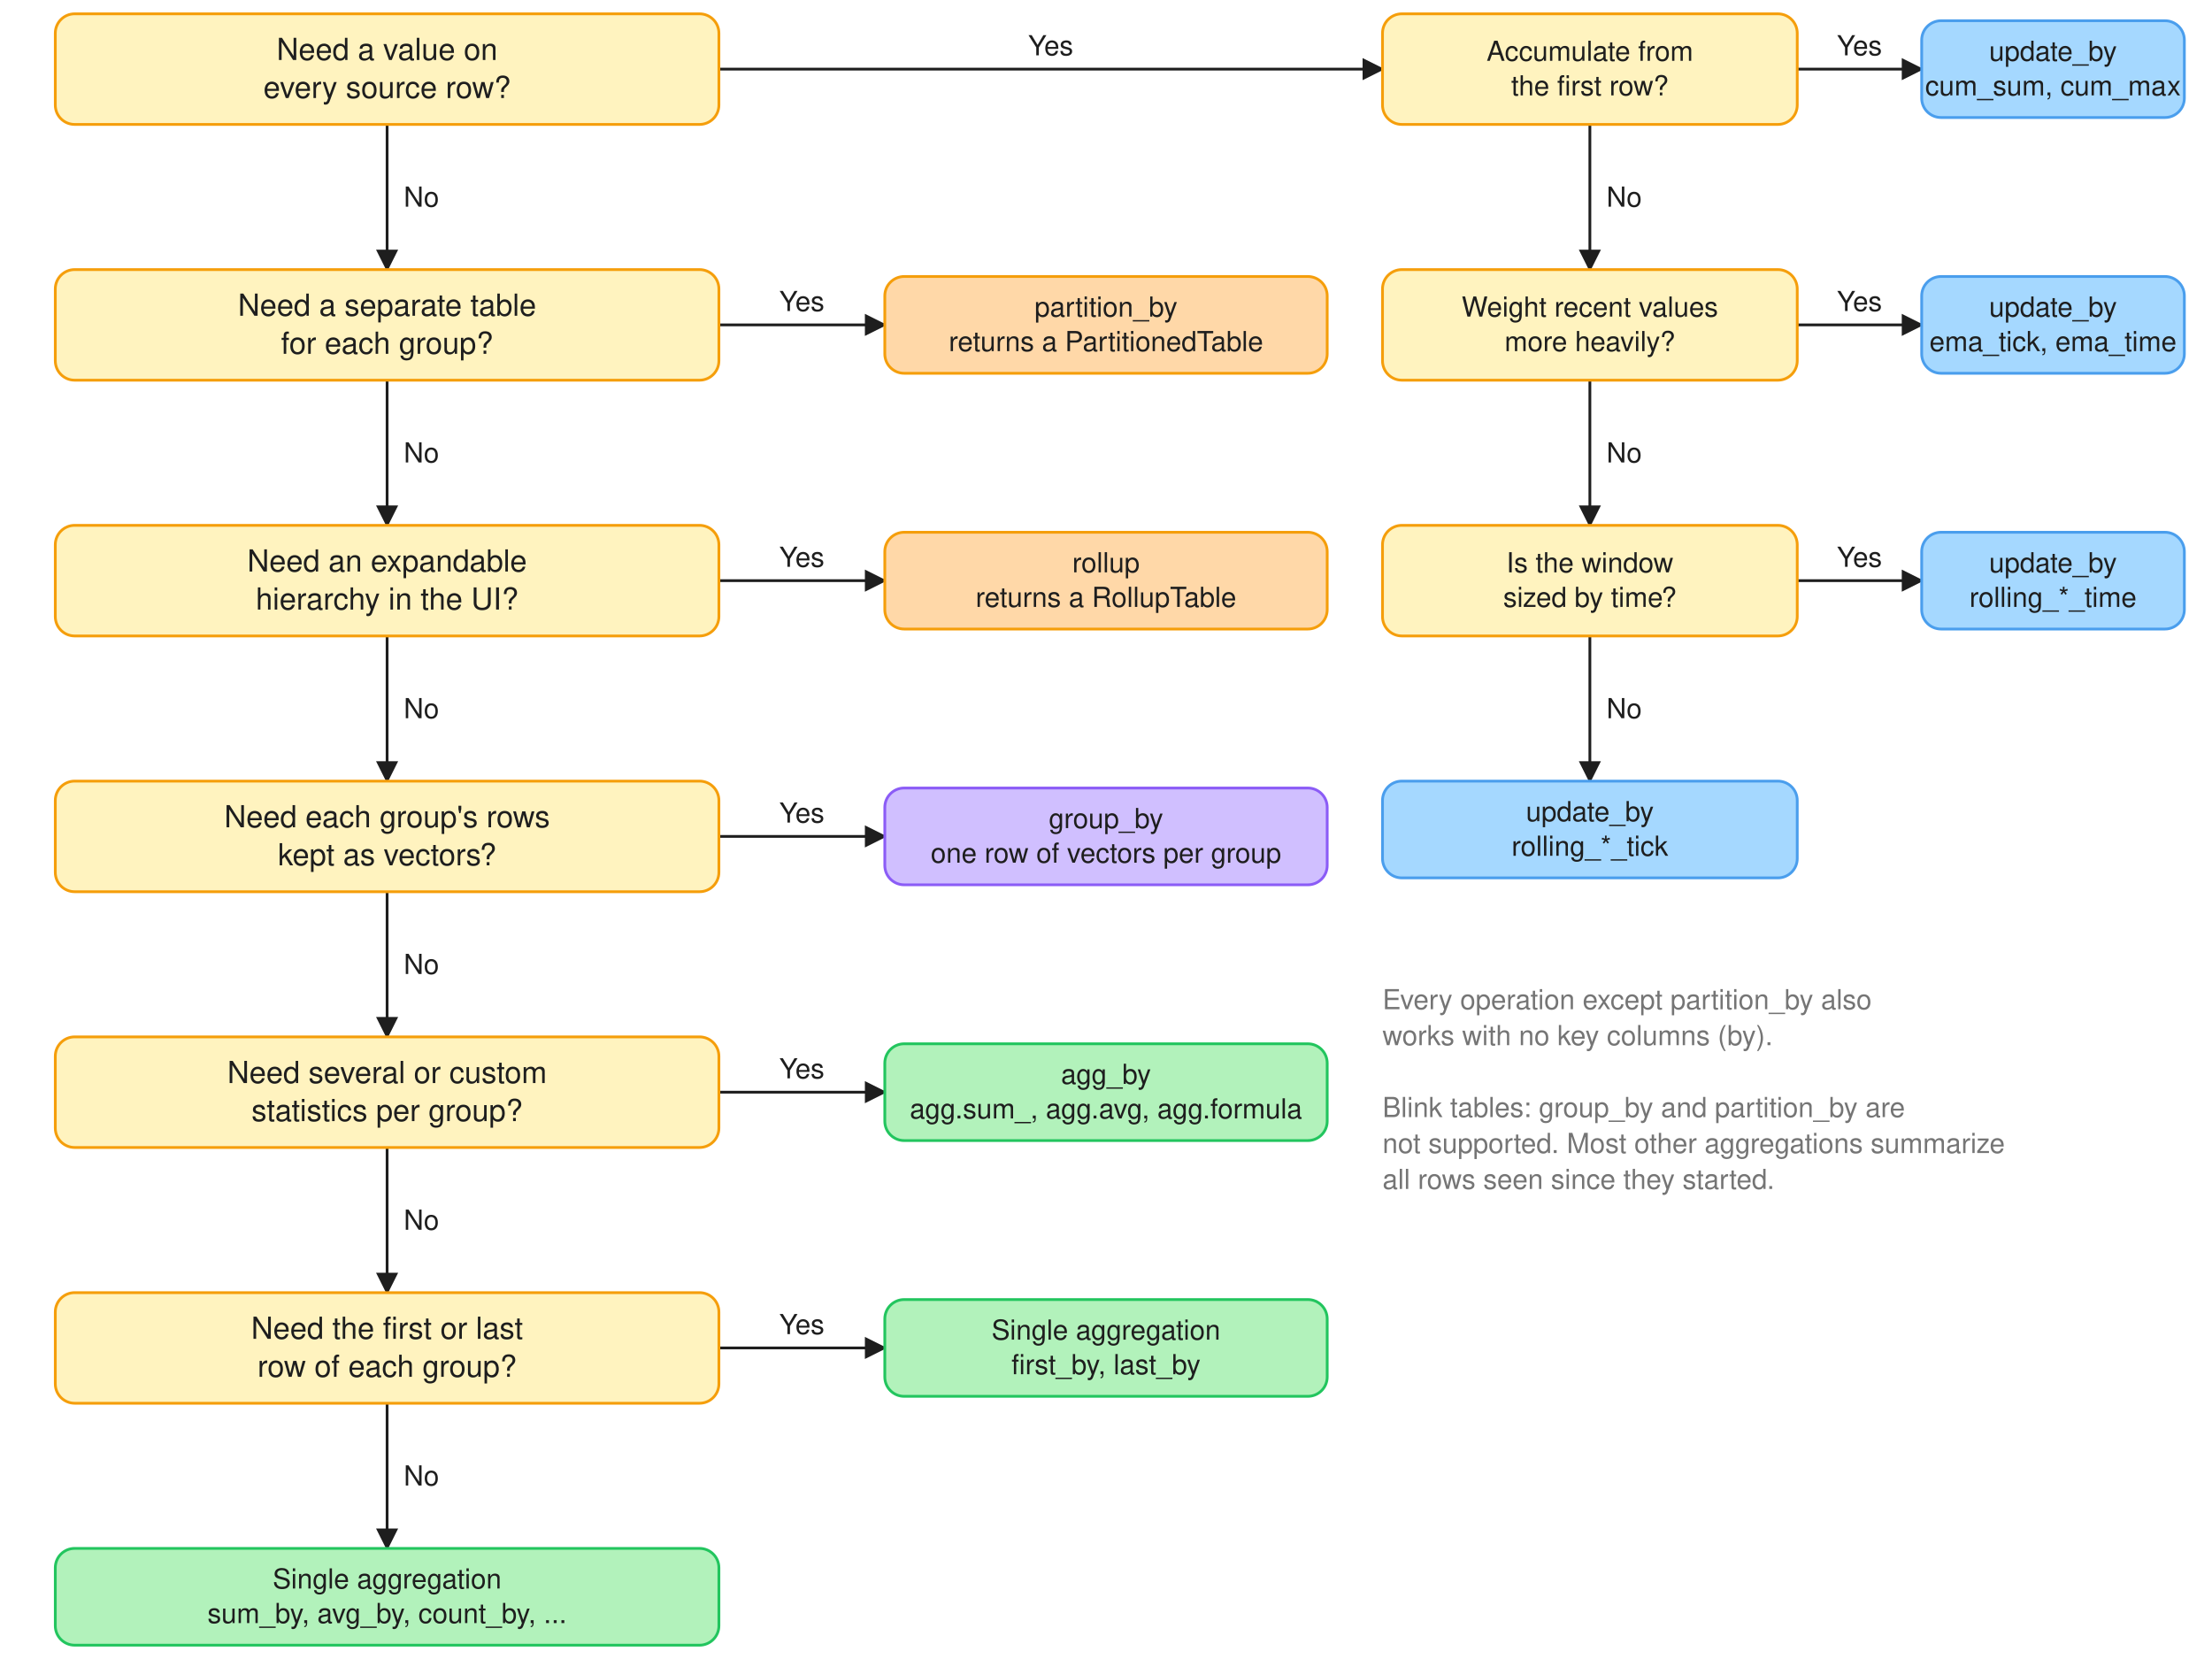
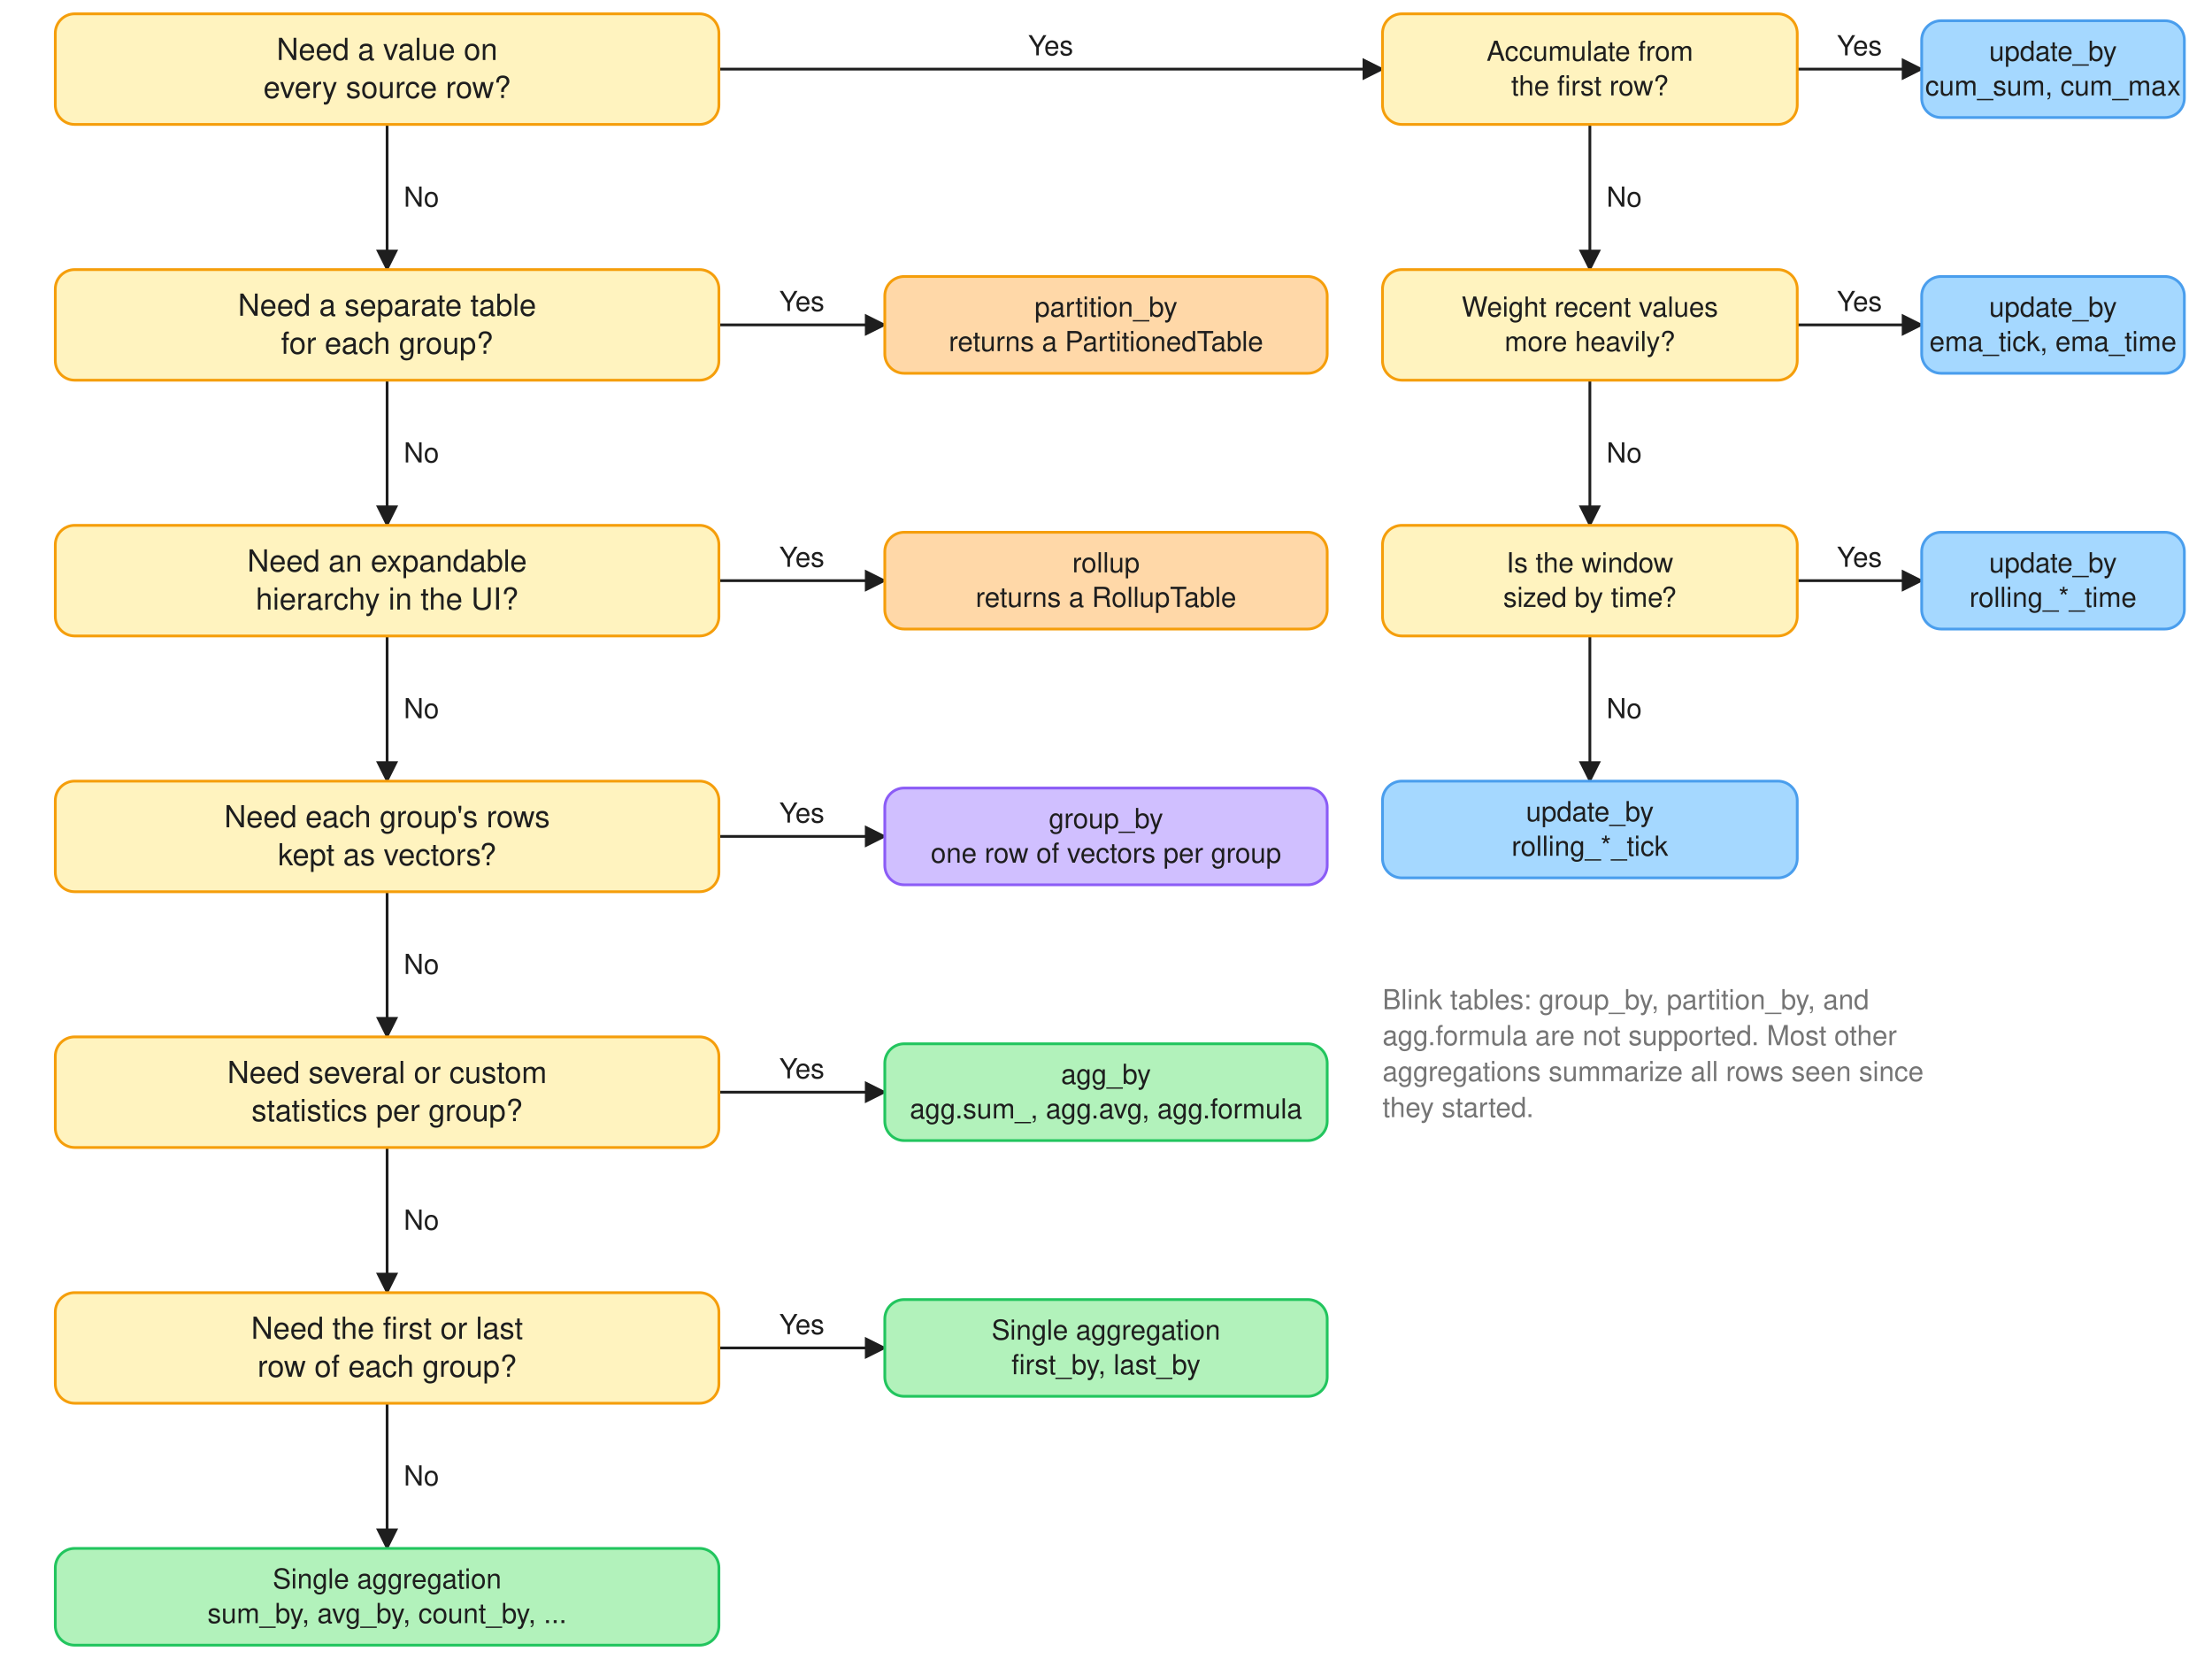
- <svg xmlns="http://www.w3.org/2000/svg" viewBox="0 0 1600 1200" width="1600" height="1200" font-family="Helvetica, Arial, sans-serif">
+ <svg xmlns="http://www.w3.org/2000/svg" viewBox="0 0 1600 1200" width="1600" height="1200" font-family="Helvetica, Arial, sans-serif" role="img" aria-labelledby="chart-title">
  <defs>
    <marker id="a" viewBox="0 0 10 10" refX="9" refY="5" markerWidth="8" markerHeight="8" orient="auto-start-reverse">
      <path d="M0,0 L10,5 L0,10 z" fill="#1e1e1e" />
    </marker>
  </defs>
  <rect width="1600" height="1200" fill="#ffffff" />
  <line x1="280" y1="90" x2="280" y2="195" stroke="#1e1e1e" stroke-width="2" marker-end="url(#a)" />
  <text x="292.0" y="149.5" font-size="20" fill="#1e1e1e">No</text>
  <line x1="280" y1="275" x2="280" y2="380" stroke="#1e1e1e" stroke-width="2" marker-end="url(#a)" />
  <text x="292.0" y="334.5" font-size="20" fill="#1e1e1e">No</text>
  <line x1="280" y1="460" x2="280" y2="565" stroke="#1e1e1e" stroke-width="2" marker-end="url(#a)" />
  <text x="292.0" y="519.5" font-size="20" fill="#1e1e1e">No</text>
  <line x1="280" y1="645" x2="280" y2="750" stroke="#1e1e1e" stroke-width="2" marker-end="url(#a)" />
  <text x="292.0" y="704.5" font-size="20" fill="#1e1e1e">No</text>
  <line x1="280" y1="830" x2="280" y2="935" stroke="#1e1e1e" stroke-width="2" marker-end="url(#a)" />
  <text x="292.0" y="889.5" font-size="20" fill="#1e1e1e">No</text>
  <line x1="520" y1="235" x2="640" y2="235" stroke="#1e1e1e" stroke-width="2" marker-end="url(#a)" />
  <text x="580.0" y="225.0" font-size="20" fill="#1e1e1e" text-anchor="middle">Yes</text>
  <line x1="520" y1="420" x2="640" y2="420" stroke="#1e1e1e" stroke-width="2" marker-end="url(#a)" />
  <text x="580.0" y="410.0" font-size="20" fill="#1e1e1e" text-anchor="middle">Yes</text>
  <line x1="520" y1="605" x2="640" y2="605" stroke="#1e1e1e" stroke-width="2" marker-end="url(#a)" />
  <text x="580.0" y="595.0" font-size="20" fill="#1e1e1e" text-anchor="middle">Yes</text>
  <line x1="520" y1="790" x2="640" y2="790" stroke="#1e1e1e" stroke-width="2" marker-end="url(#a)" />
  <text x="580.0" y="780.0" font-size="20" fill="#1e1e1e" text-anchor="middle">Yes</text>
  <line x1="520" y1="975" x2="640" y2="975" stroke="#1e1e1e" stroke-width="2" marker-end="url(#a)" />
  <text x="580.0" y="965.0" font-size="20" fill="#1e1e1e" text-anchor="middle">Yes</text>
  <line x1="280" y1="1015" x2="280" y2="1120" stroke="#1e1e1e" stroke-width="2" marker-end="url(#a)" />
  <text x="292.0" y="1074.5" font-size="20" fill="#1e1e1e">No</text>
  <line x1="520" y1="50" x2="1000" y2="50" stroke="#1e1e1e" stroke-width="2" marker-end="url(#a)" />
  <text x="760.0" y="40.0" font-size="20" fill="#1e1e1e" text-anchor="middle">Yes</text>
  <line x1="1150" y1="90" x2="1150" y2="195" stroke="#1e1e1e" stroke-width="2" marker-end="url(#a)" />
  <text x="1162.0" y="149.5" font-size="20" fill="#1e1e1e">No</text>
  <line x1="1150" y1="275" x2="1150" y2="380" stroke="#1e1e1e" stroke-width="2" marker-end="url(#a)" />
  <text x="1162.0" y="334.5" font-size="20" fill="#1e1e1e">No</text>
  <line x1="1150" y1="460" x2="1150" y2="565" stroke="#1e1e1e" stroke-width="2" marker-end="url(#a)" />
  <text x="1162.0" y="519.5" font-size="20" fill="#1e1e1e">No</text>
  <line x1="1300" y1="50" x2="1390" y2="50" stroke="#1e1e1e" stroke-width="2" marker-end="url(#a)" />
  <text x="1345.0" y="40.0" font-size="20" fill="#1e1e1e" text-anchor="middle">Yes</text>
  <line x1="1300" y1="235" x2="1390" y2="235" stroke="#1e1e1e" stroke-width="2" marker-end="url(#a)" />
  <text x="1345.0" y="225.0" font-size="20" fill="#1e1e1e" text-anchor="middle">Yes</text>
  <line x1="1300" y1="420" x2="1390" y2="420" stroke="#1e1e1e" stroke-width="2" marker-end="url(#a)" />
  <text x="1345.0" y="410.0" font-size="20" fill="#1e1e1e" text-anchor="middle">Yes</text>
  <rect x="40" y="10" width="480" height="80" rx="14" fill="#fff3bf" stroke="#f59e0b" stroke-width="2" />
  <text x="280.0" y="43.4" font-size="22" fill="#1e1e1e" text-anchor="middle">Need a value on</text>
  <text x="280.0" y="70.9" font-size="22" fill="#1e1e1e" text-anchor="middle">every source row?</text>
  <rect x="40" y="195" width="480" height="80" rx="14" fill="#fff3bf" stroke="#f59e0b" stroke-width="2" />
  <text x="280.0" y="228.4" font-size="22" fill="#1e1e1e" text-anchor="middle">Need a separate table</text>
  <text x="280.0" y="255.9" font-size="22" fill="#1e1e1e" text-anchor="middle">for each group?</text>
  <rect x="40" y="380" width="480" height="80" rx="14" fill="#fff3bf" stroke="#f59e0b" stroke-width="2" />
  <text x="280.0" y="413.4" font-size="22" fill="#1e1e1e" text-anchor="middle">Need an expandable</text>
  <text x="280.0" y="440.9" font-size="22" fill="#1e1e1e" text-anchor="middle">hierarchy in the UI?</text>
  <rect x="40" y="565" width="480" height="80" rx="14" fill="#fff3bf" stroke="#f59e0b" stroke-width="2" />
  <text x="280.0" y="598.4" font-size="22" fill="#1e1e1e" text-anchor="middle">Need each group's rows</text>
  <text x="280.0" y="625.9" font-size="22" fill="#1e1e1e" text-anchor="middle">kept as vectors?</text>
  <rect x="40" y="750" width="480" height="80" rx="14" fill="#fff3bf" stroke="#f59e0b" stroke-width="2" />
  <text x="280.0" y="783.4" font-size="22" fill="#1e1e1e" text-anchor="middle">Need several or custom</text>
  <text x="280.0" y="810.9" font-size="22" fill="#1e1e1e" text-anchor="middle">statistics per group?</text>
  <rect x="40" y="935" width="480" height="80" rx="14" fill="#fff3bf" stroke="#f59e0b" stroke-width="2" />
  <text x="280.0" y="968.4" font-size="22" fill="#1e1e1e" text-anchor="middle">Need the first or last</text>
  <text x="280.0" y="995.9" font-size="22" fill="#1e1e1e" text-anchor="middle">row of each group?</text>
  <rect x="640" y="200" width="320" height="70" rx="14" fill="#ffd8a8" stroke="#f59e0b" stroke-width="2" />
  <text x="800.0" y="229.0" font-size="20" fill="#1e1e1e" text-anchor="middle">partition_by</text>
  <text x="800.0" y="254.0" font-size="20" fill="#1e1e1e" text-anchor="middle">returns a PartitionedTable</text>
  <rect x="640" y="385" width="320" height="70" rx="14" fill="#ffd8a8" stroke="#f59e0b" stroke-width="2" />
  <text x="800.0" y="414.0" font-size="20" fill="#1e1e1e" text-anchor="middle">rollup</text>
  <text x="800.0" y="439.0" font-size="20" fill="#1e1e1e" text-anchor="middle">returns a RollupTable</text>
  <rect x="640" y="570" width="320" height="70" rx="14" fill="#d0bfff" stroke="#8b5cf6" stroke-width="2" />
  <text x="800.0" y="599.0" font-size="20" fill="#1e1e1e" text-anchor="middle">group_by</text>
  <text x="800.0" y="624.0" font-size="20" fill="#1e1e1e" text-anchor="middle">one row of vectors per group</text>
  <rect x="640" y="755" width="320" height="70" rx="14" fill="#b2f2bb" stroke="#22c55e" stroke-width="2" />
  <text x="800.0" y="784.0" font-size="20" fill="#1e1e1e" text-anchor="middle">agg_by</text>
  <text x="800.0" y="809.0" font-size="20" fill="#1e1e1e" text-anchor="middle">agg.sum_, agg.avg, agg.formula</text>
  <rect x="640" y="940" width="320" height="70" rx="14" fill="#b2f2bb" stroke="#22c55e" stroke-width="2" />
  <text x="800.0" y="969.0" font-size="20" fill="#1e1e1e" text-anchor="middle">Single aggregation</text>
  <text x="800.0" y="994.0" font-size="20" fill="#1e1e1e" text-anchor="middle">first_by, last_by</text>
  <rect x="40" y="1120" width="480" height="70" rx="14" fill="#b2f2bb" stroke="#22c55e" stroke-width="2" />
  <text x="280.0" y="1149.0" font-size="20" fill="#1e1e1e" text-anchor="middle">Single aggregation</text>
  <text x="280.0" y="1174.0" font-size="20" fill="#1e1e1e" text-anchor="middle">sum_by, avg_by, count_by, ...</text>
  <rect x="1000" y="10" width="300" height="80" rx="14" fill="#fff3bf" stroke="#f59e0b" stroke-width="2" />
  <text x="1150.0" y="44.0" font-size="20" fill="#1e1e1e" text-anchor="middle">Accumulate from</text>
  <text x="1150.0" y="69.0" font-size="20" fill="#1e1e1e" text-anchor="middle">the first row?</text>
  <rect x="1000" y="195" width="300" height="80" rx="14" fill="#fff3bf" stroke="#f59e0b" stroke-width="2" />
  <text x="1150.0" y="229.0" font-size="20" fill="#1e1e1e" text-anchor="middle">Weight recent values</text>
  <text x="1150.0" y="254.0" font-size="20" fill="#1e1e1e" text-anchor="middle">more heavily?</text>
  <rect x="1000" y="380" width="300" height="80" rx="14" fill="#fff3bf" stroke="#f59e0b" stroke-width="2" />
  <text x="1150.0" y="414.0" font-size="20" fill="#1e1e1e" text-anchor="middle">Is the window</text>
  <text x="1150.0" y="439.0" font-size="20" fill="#1e1e1e" text-anchor="middle">sized by time?</text>
  <rect x="1390" y="15" width="190" height="70" rx="14" fill="#a5d8ff" stroke="#4a9eed" stroke-width="2" />
  <text x="1485.0" y="44.0" font-size="20" fill="#1e1e1e" text-anchor="middle">update_by</text>
  <text x="1485.0" y="69.0" font-size="20" fill="#1e1e1e" text-anchor="middle">cum_sum, cum_max</text>
  <rect x="1390" y="200" width="190" height="70" rx="14" fill="#a5d8ff" stroke="#4a9eed" stroke-width="2" />
  <text x="1485.0" y="229.0" font-size="20" fill="#1e1e1e" text-anchor="middle">update_by</text>
  <text x="1485.0" y="254.0" font-size="20" fill="#1e1e1e" text-anchor="middle">ema_tick, ema_time</text>
  <rect x="1390" y="385" width="190" height="70" rx="14" fill="#a5d8ff" stroke="#4a9eed" stroke-width="2" />
  <text x="1485.0" y="414.0" font-size="20" fill="#1e1e1e" text-anchor="middle">update_by</text>
  <text x="1485.0" y="439.0" font-size="20" fill="#1e1e1e" text-anchor="middle">rolling_*_time</text>
  <rect x="1000" y="565" width="300" height="70" rx="14" fill="#a5d8ff" stroke="#4a9eed" stroke-width="2" />
  <text x="1150.0" y="594.0" font-size="20" fill="#1e1e1e" text-anchor="middle">update_by</text>
  <text x="1150.0" y="619.0" font-size="20" fill="#1e1e1e" text-anchor="middle">rolling_*_tick</text>
-   <text x="1000" y="730" font-size="20" fill="#757575">Every operation except partition_by also</text>
-   <text x="1000" y="756" font-size="20" fill="#757575">works with no key columns (by).</text>
-   <text x="1000" y="782" font-size="20" fill="#757575" />
-   <text x="1000" y="808" font-size="20" fill="#757575">Blink tables: group_by and partition_by are</text>
-   <text x="1000" y="834" font-size="20" fill="#757575">not supported. Most other aggregations summarize</text>
-   <text x="1000" y="860" font-size="20" fill="#757575">all rows seen since they started.</text>
+   <text x="1000" y="730" font-size="20" fill="#757575">Blink tables: group_by, partition_by, and</text>
+   <text x="1000" y="756" font-size="20" fill="#757575">agg.formula are not supported. Most other</text>
+   <text x="1000" y="782" font-size="20" fill="#757575">aggregations summarize all rows seen since</text>
+   <text x="1000" y="808" font-size="20" fill="#757575">they started.</text>
</svg>
